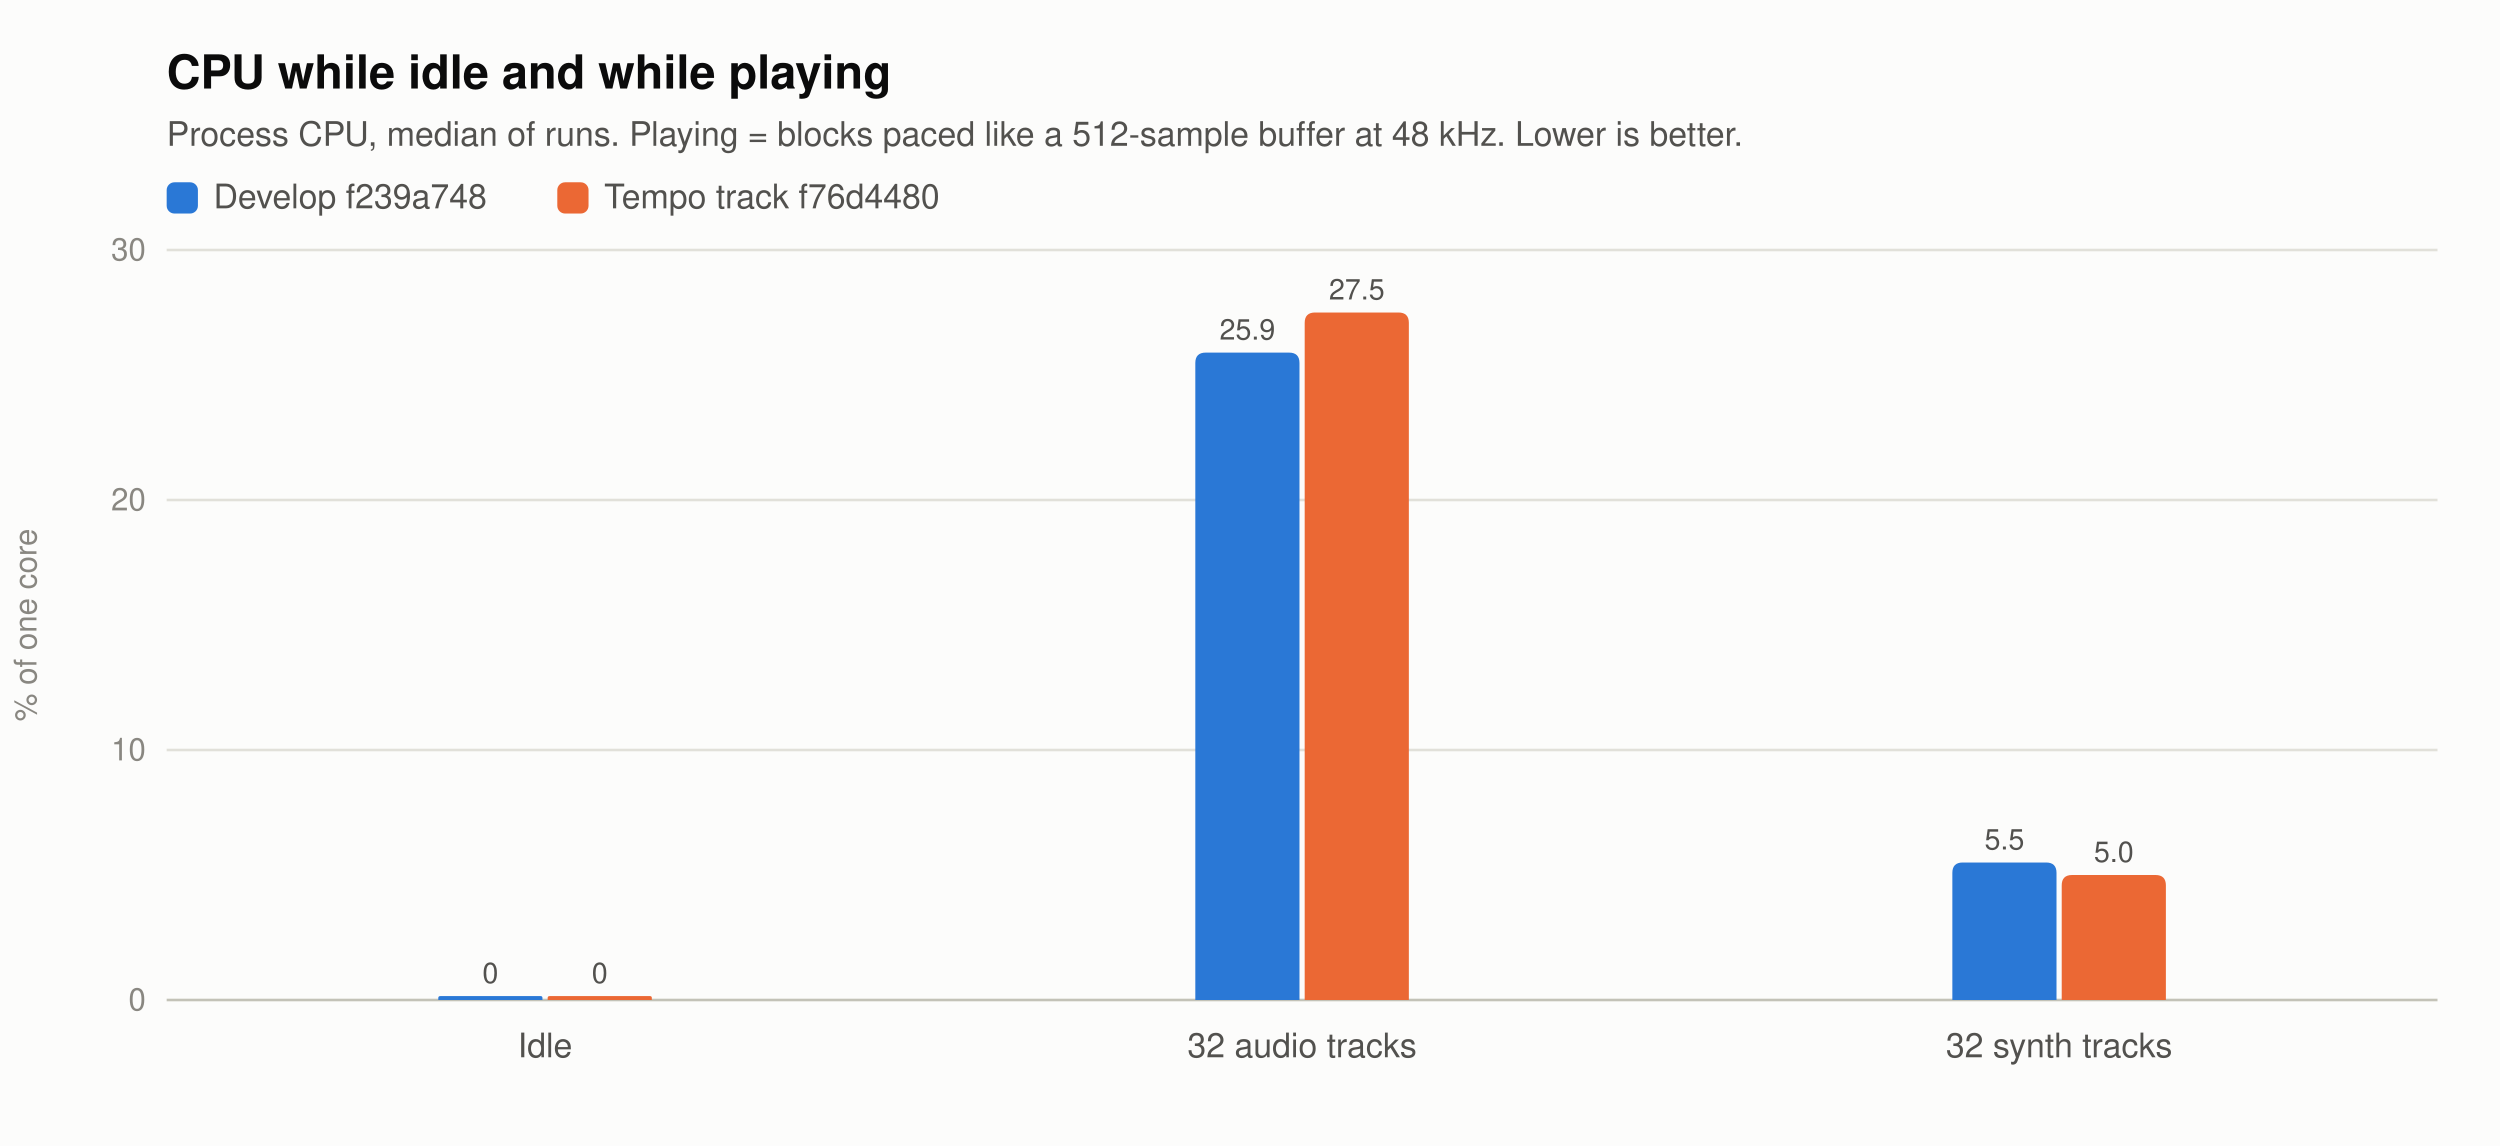
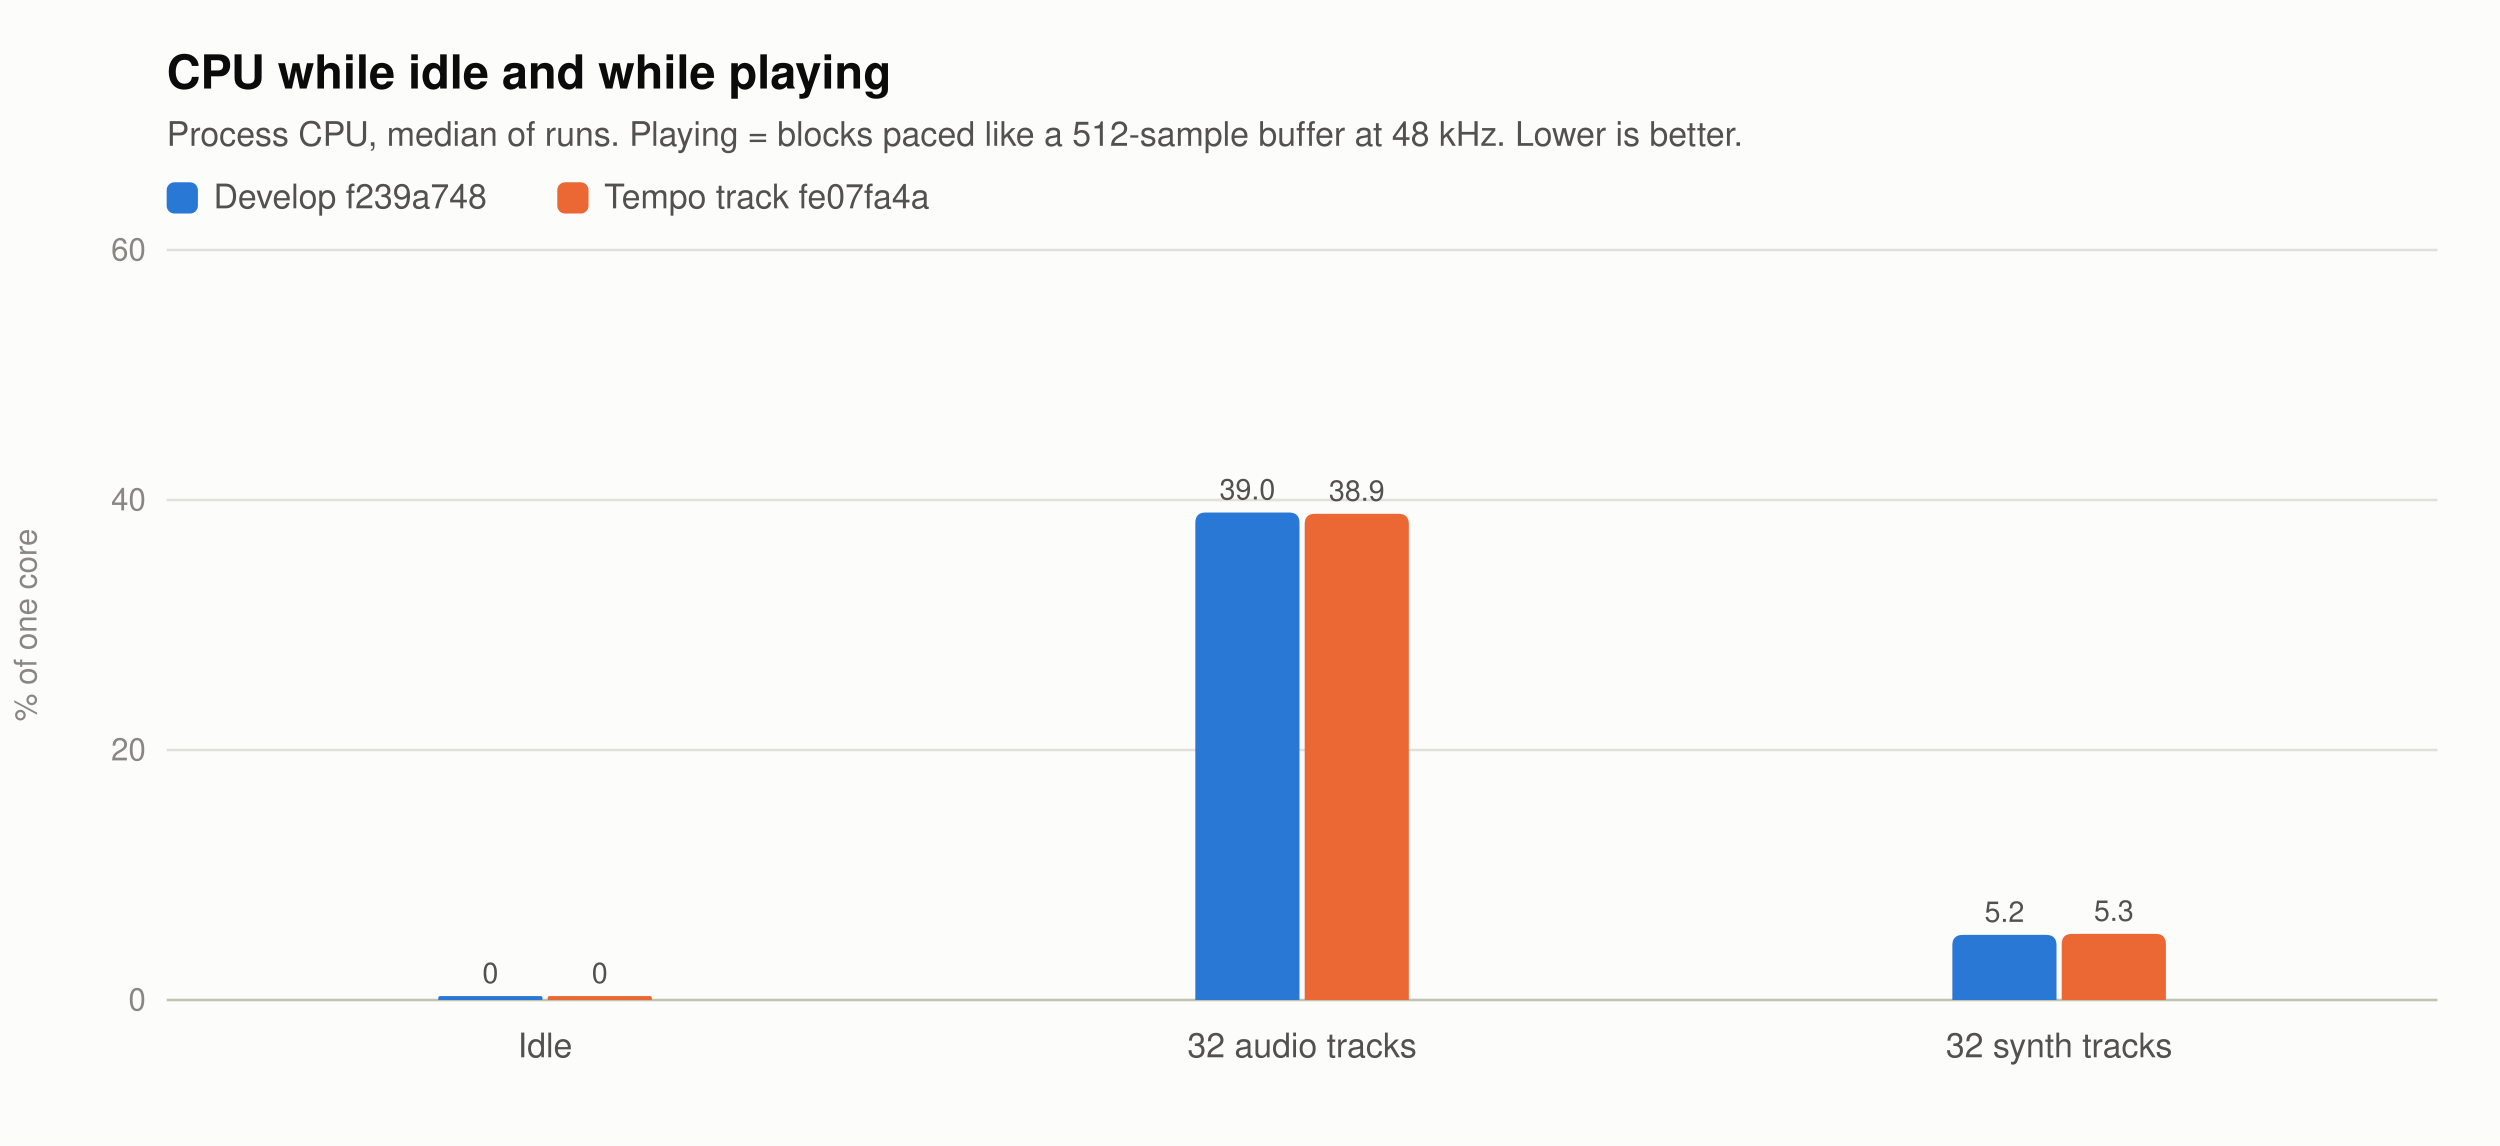
<svg xmlns="http://www.w3.org/2000/svg" width="960" height="440" viewBox="0 0 960 440" font-family="-apple-system, BlinkMacSystemFont, 'Segoe UI', Helvetica, Arial, sans-serif">
  <rect width="960" height="440" fill="#fcfcfb" />
  <text x="64" y="34" font-size="18" font-weight="600" fill="#0b0b0b">CPU while idle and while playing</text>
  <text x="64" y="56" font-size="13" fill="#52514e">Process CPU, median of runs. Playing = blocks paced like a 512-sample buffer at 48 kHz. Lower is better.</text>
  <rect x="64" y="70" width="12" height="12" rx="3" fill="#2a78d6" />
  <text x="82" y="80" font-size="13" fill="#52514e">Develop f239a748</text>
  <rect x="214.0" y="70" width="12" height="12" rx="3" fill="#eb6834" />
-   <text x="232.0" y="80" font-size="13" fill="#52514e">Tempo track f76d4480</text>
+   <text x="232.0" y="80" font-size="13" fill="#52514e">Tempo track fe07fa4a</text>
  <line x1="64" x2="936" y1="384.0" y2="384.0" stroke="#c3c2b7" stroke-width="1" />
  <text x="56" y="388.0" font-size="12" fill="#898781" text-anchor="end">0</text>
  <line x1="64" x2="936" y1="288.0" y2="288.0" stroke="#e1e0d9" stroke-width="1" />
-   <text x="56" y="292.0" font-size="12" fill="#898781" text-anchor="end">10</text>
+   <text x="56" y="292.0" font-size="12" fill="#898781" text-anchor="end">20</text>
  <line x1="64" x2="936" y1="192.0" y2="192.0" stroke="#e1e0d9" stroke-width="1" />
-   <text x="56" y="196.0" font-size="12" fill="#898781" text-anchor="end">20</text>
+   <text x="56" y="196.0" font-size="12" fill="#898781" text-anchor="end">40</text>
  <line x1="64" x2="936" y1="96.0" y2="96.0" stroke="#e1e0d9" stroke-width="1" />
-   <text x="56" y="100.0" font-size="12" fill="#898781" text-anchor="end">30</text>
+   <text x="56" y="100.0" font-size="12" fill="#898781" text-anchor="end">60</text>
  <text x="14" y="240" font-size="12" fill="#898781" transform="rotate(-90 14 240)" text-anchor="middle">% of one core</text>
  <path d="M168.3,384.0 V383.2 Q168.3,382.5 169.1,382.5 H207.6 Q208.3,382.5 208.3,383.2 V384.0 Z" fill="#2a78d6" />
  <text x="188.3" y="377.5" font-size="11" fill="#52514e" text-anchor="middle">0</text>
  <path d="M210.3,384.0 V383.2 Q210.3,382.5 211.1,382.5 H249.6 Q250.3,382.5 250.3,383.2 V384.0 Z" fill="#eb6834" />
  <text x="230.3" y="377.5" font-size="11" fill="#52514e" text-anchor="middle">0</text>
  <text x="209.3" y="406" font-size="13" fill="#52514e" text-anchor="middle">Idle</text>
-   <path d="M459.0,384.0 V139.4 Q459.0,135.4 463.0,135.4 H495.0 Q499.0,135.4 499.0,139.4 V384.0 Z" fill="#2a78d6" />
-   <text x="479.0" y="130.4" font-size="11" fill="#52514e" text-anchor="middle">25.9</text>
-   <path d="M501.0,384.0 V124.0 Q501.0,120.0 505.0,120.0 H537.0 Q541.0,120.0 541.0,124.0 V384.0 Z" fill="#eb6834" />
-   <text x="521.0" y="115.0" font-size="11" fill="#52514e" text-anchor="middle">27.5</text>
+   <path d="M459.0,384.0 V200.8 Q459.0,196.8 463.0,196.8 H495.0 Q499.0,196.8 499.0,200.8 V384.0 Z" fill="#2a78d6" />
+   <text x="479.0" y="191.8" font-size="11" fill="#52514e" text-anchor="middle">39.0</text>
+   <path d="M501.0,384.0 V201.3 Q501.0,197.3 505.0,197.3 H537.0 Q541.0,197.3 541.0,201.3 V384.0 Z" fill="#eb6834" />
+   <text x="521.0" y="192.3" font-size="11" fill="#52514e" text-anchor="middle">38.9</text>
  <text x="500.0" y="406" font-size="13" fill="#52514e" text-anchor="middle">32 audio tracks</text>
-   <path d="M749.7,384.0 V335.2 Q749.7,331.2 753.7,331.2 H785.7 Q789.7,331.2 789.7,335.2 V384.0 Z" fill="#2a78d6" />
-   <text x="769.7" y="326.2" font-size="11" fill="#52514e" text-anchor="middle">5.5</text>
-   <path d="M791.7,384.0 V340.0 Q791.7,336.0 795.7,336.0 H827.7 Q831.7,336.0 831.7,340.0 V384.0 Z" fill="#eb6834" />
-   <text x="811.7" y="331.0" font-size="11" fill="#52514e" text-anchor="middle">5.0</text>
+   <path d="M749.7,384.0 V363.0 Q749.7,359.0 753.7,359.0 H785.7 Q789.7,359.0 789.7,363.0 V384.0 Z" fill="#2a78d6" />
+   <text x="769.7" y="354.0" font-size="11" fill="#52514e" text-anchor="middle">5.2</text>
+   <path d="M791.7,384.0 V362.6 Q791.7,358.6 795.7,358.6 H827.7 Q831.7,358.6 831.7,362.6 V384.0 Z" fill="#eb6834" />
+   <text x="811.7" y="353.6" font-size="11" fill="#52514e" text-anchor="middle">5.3</text>
  <text x="790.7" y="406" font-size="13" fill="#52514e" text-anchor="middle">32 synth tracks</text>
</svg>
